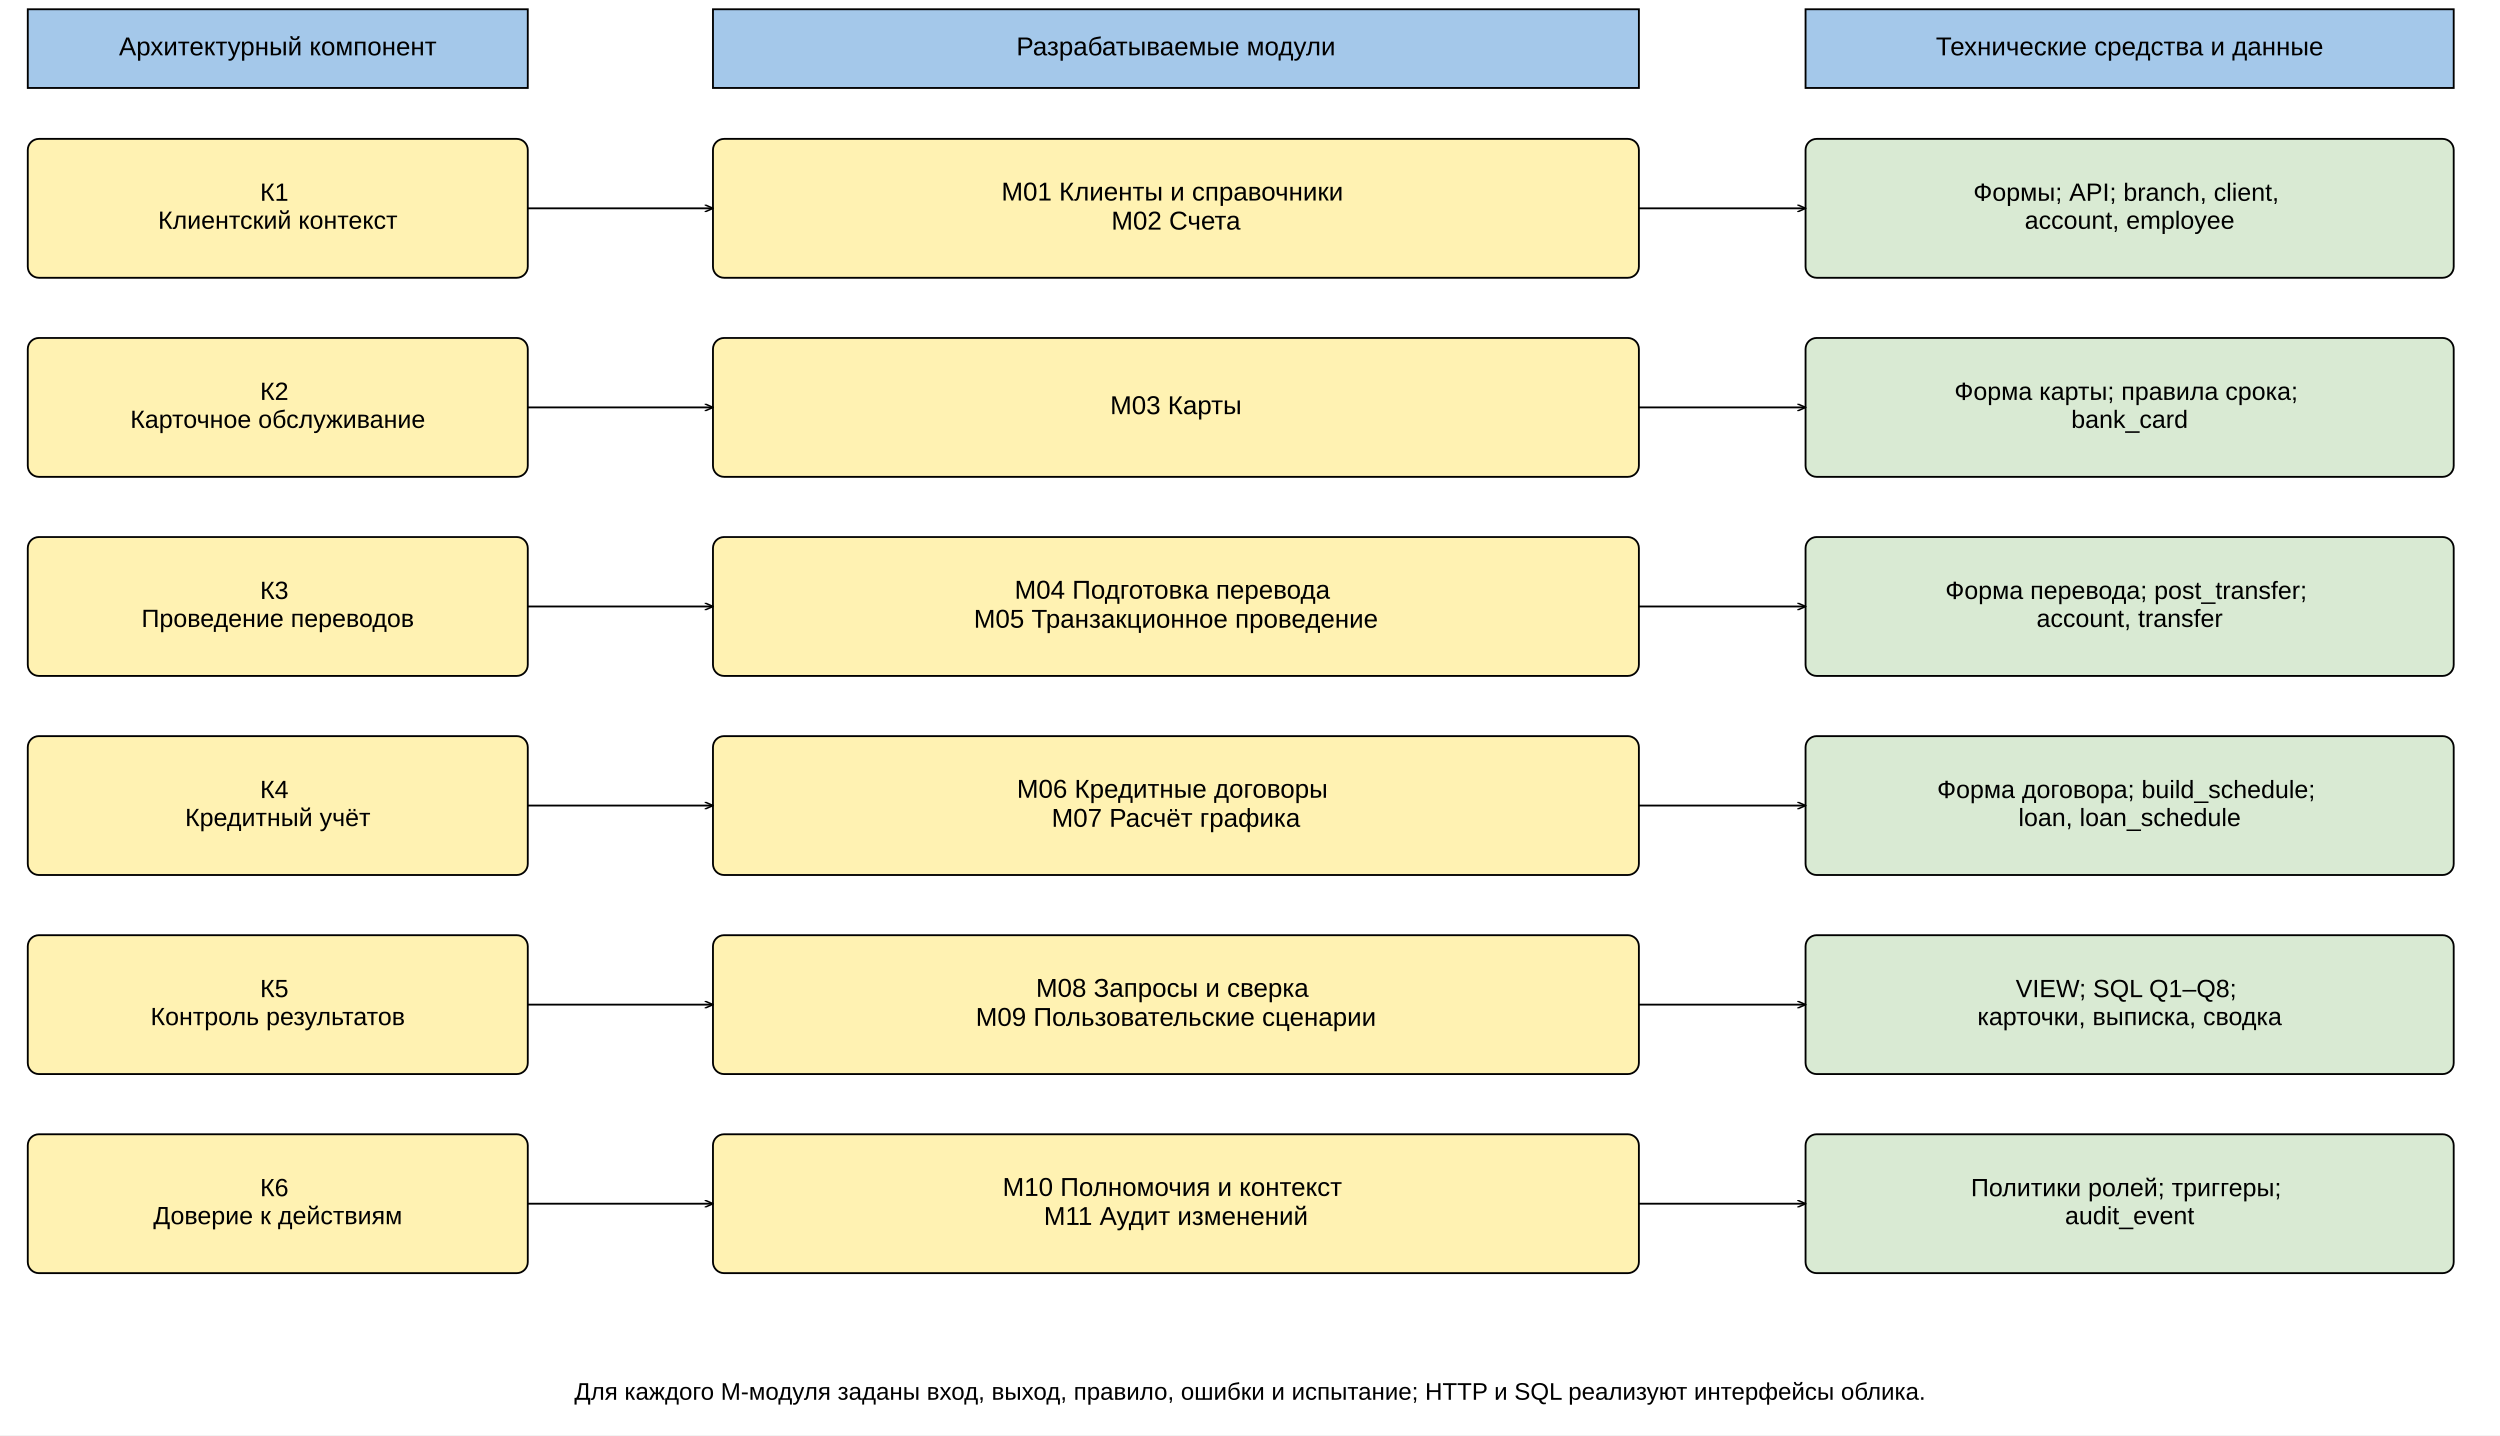
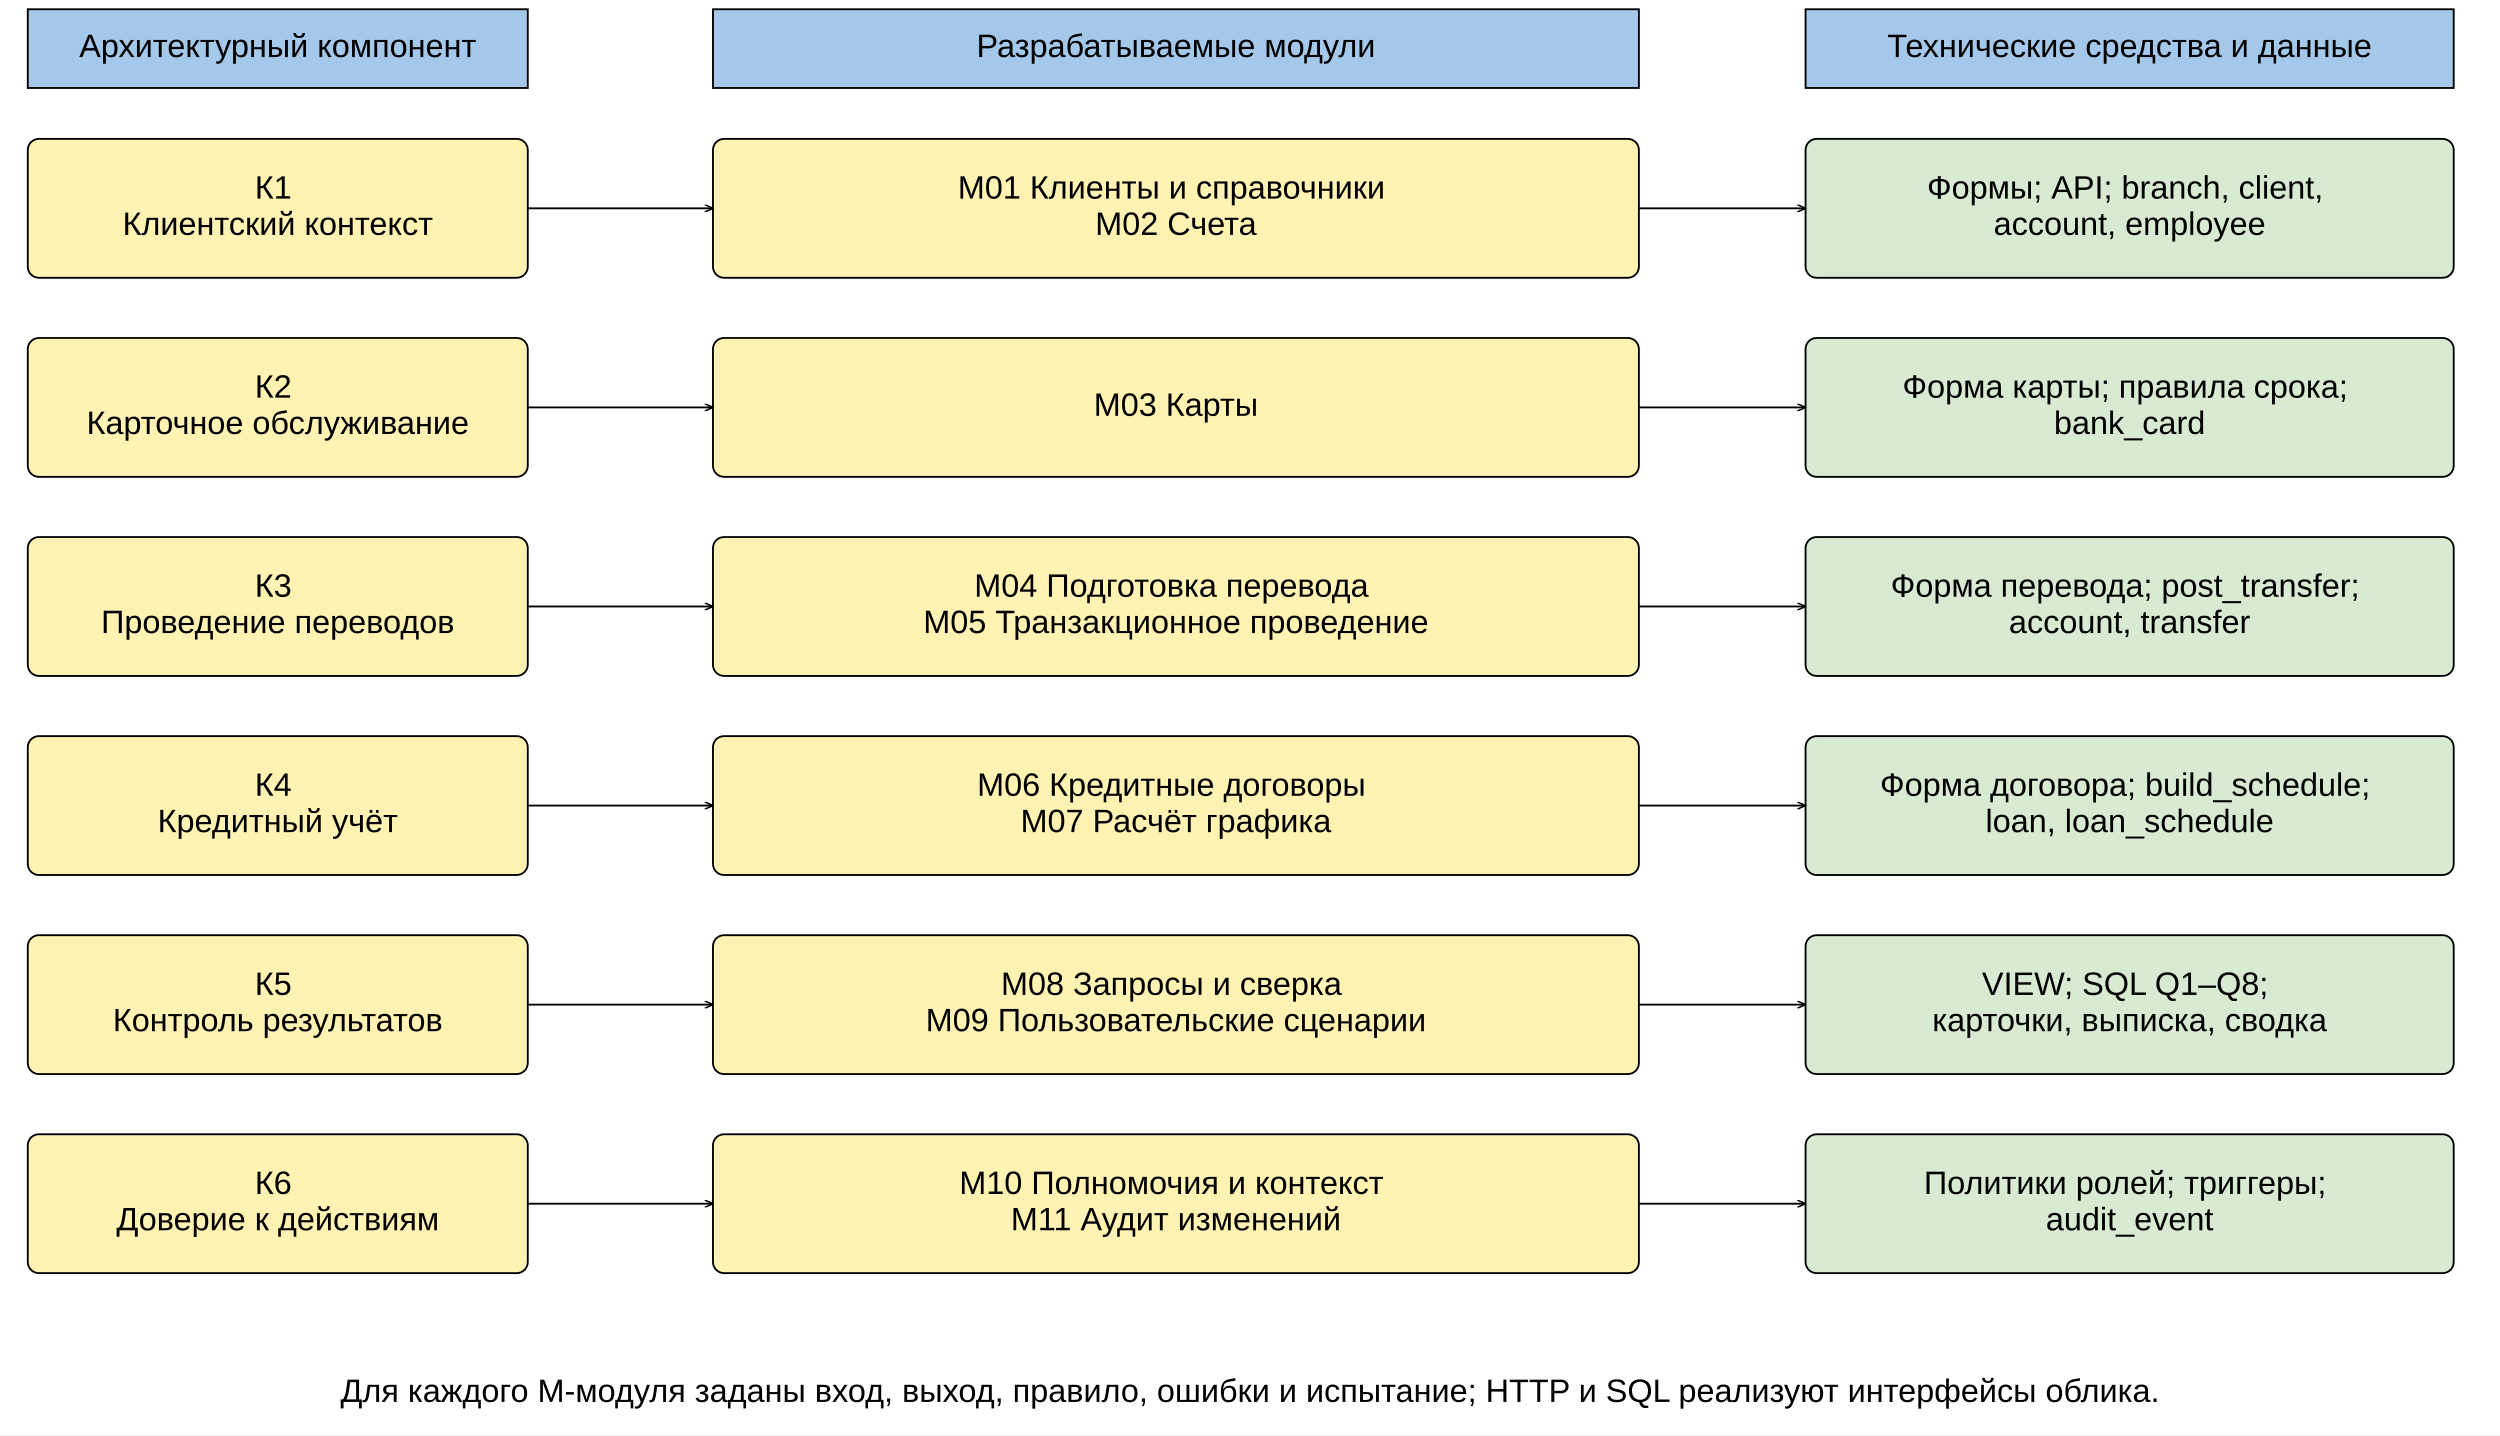
<svg xmlns="http://www.w3.org/2000/svg" width="2700" height="1550" viewBox="0 0 2700 1550">
  <defs>
    <marker id="arrow" markerWidth="10" markerHeight="8" refX="9" refY="4" orient="auto" markerUnits="userSpaceOnUse">
      <path d="M 0 0 L 9 4 L 0 8" fill="none" stroke="black" stroke-width="1.7" />
    </marker>
  </defs>
  <rect width="100%" height="100%" fill="white" />
  <rect x="30" y="10" width="540" height="85" rx="0" fill="#A4C8EA" stroke="black" stroke-width="2" />
-   <text x="300.0" y="59.78" text-anchor="middle" font-family="Arial" font-size="28" fill="black">
+   <text x="300.0" y="61.60" text-anchor="middle" font-family="Arial" font-size="35" fill="black">
    <tspan x="300.0" dy="0">Архитектурный компонент</tspan>
  </text>
  <rect x="770" y="10" width="1000" height="85" rx="0" fill="#A4C8EA" stroke="black" stroke-width="2" />
-   <text x="1270.0" y="59.78" text-anchor="middle" font-family="Arial" font-size="28" fill="black">
+   <text x="1270.0" y="61.60" text-anchor="middle" font-family="Arial" font-size="35" fill="black">
    <tspan x="1270.0" dy="0">Разрабатываемые модули</tspan>
  </text>
  <rect x="1950" y="10" width="700" height="85" rx="0" fill="#A4C8EA" stroke="black" stroke-width="2" />
-   <text x="2300.0" y="59.78" text-anchor="middle" font-family="Arial" font-size="28" fill="black">
+   <text x="2300.0" y="61.60" text-anchor="middle" font-family="Arial" font-size="35" fill="black">
    <tspan x="2300.0" dy="0">Технические средства и данные</tspan>
  </text>
  <rect x="30" y="150" width="540" height="150" rx="12" fill="#FFF2B2" stroke="black" stroke-width="2" />
-   <text x="300.0" y="216.90" text-anchor="middle" font-family="Arial" font-size="27" fill="black">
+   <text x="300.0" y="214.50" text-anchor="middle" font-family="Arial" font-size="35" fill="black">
    <tspan x="300.0" dy="0">К1</tspan>
-     <tspan x="300.0" dy="30.24">Клиентский контекст</tspan>
+     <tspan x="300.0" dy="39.2">Клиентский контекст</tspan>
  </text>
  <rect x="770" y="150" width="1000" height="150" rx="12" fill="#FFF2B2" stroke="black" stroke-width="2" />
-   <text x="1270.0" y="216.60" text-anchor="middle" font-family="Arial" font-size="28" fill="black">
+   <text x="1270.0" y="214.50" text-anchor="middle" font-family="Arial" font-size="35" fill="black">
    <tspan x="1270.0" dy="0">М01 Клиенты и справочники</tspan>
-     <tspan x="1270.0" dy="31.36">М02 Счета</tspan>
+     <tspan x="1270.0" dy="39.2">М02 Счета</tspan>
  </text>
  <rect x="1950" y="150" width="700" height="150" rx="12" fill="#D9EAD3" stroke="black" stroke-width="2" />
-   <text x="2300.0" y="216.90" text-anchor="middle" font-family="Arial" font-size="27" fill="black">
+   <text x="2300.0" y="214.50" text-anchor="middle" font-family="Arial" font-size="35" fill="black">
    <tspan x="2300.0" dy="0">Формы; API; branch, client,</tspan>
-     <tspan x="2300.0" dy="30.24">account, employee</tspan>
+     <tspan x="2300.0" dy="39.2">account, employee</tspan>
  </text>
  <polyline points="570,225 770,225" fill="none" stroke="black" stroke-width="2" marker-end="url(#arrow)" />
  <polyline points="1770,225 1950,225" fill="none" stroke="black" stroke-width="2" marker-end="url(#arrow)" />
  <rect x="30" y="365" width="540" height="150" rx="12" fill="#FFF2B2" stroke="black" stroke-width="2" />
-   <text x="300.0" y="431.90" text-anchor="middle" font-family="Arial" font-size="27" fill="black">
+   <text x="300.0" y="429.50" text-anchor="middle" font-family="Arial" font-size="35" fill="black">
    <tspan x="300.0" dy="0">К2</tspan>
-     <tspan x="300.0" dy="30.24">Карточное обслуживание</tspan>
+     <tspan x="300.0" dy="39.2">Карточное обслуживание</tspan>
  </text>
  <rect x="770" y="365" width="1000" height="150" rx="12" fill="#FFF2B2" stroke="black" stroke-width="2" />
-   <text x="1270.0" y="447.28" text-anchor="middle" font-family="Arial" font-size="28" fill="black">
+   <text x="1270.0" y="449.10" text-anchor="middle" font-family="Arial" font-size="35" fill="black">
    <tspan x="1270.0" dy="0">М03 Карты</tspan>
  </text>
  <rect x="1950" y="365" width="700" height="150" rx="12" fill="#D9EAD3" stroke="black" stroke-width="2" />
-   <text x="2300.0" y="431.90" text-anchor="middle" font-family="Arial" font-size="27" fill="black">
+   <text x="2300.0" y="429.50" text-anchor="middle" font-family="Arial" font-size="35" fill="black">
    <tspan x="2300.0" dy="0">Форма карты; правила срока;</tspan>
-     <tspan x="2300.0" dy="30.24">bank_card</tspan>
+     <tspan x="2300.0" dy="39.2">bank_card</tspan>
  </text>
  <polyline points="570,440 770,440" fill="none" stroke="black" stroke-width="2" marker-end="url(#arrow)" />
  <polyline points="1770,440 1950,440" fill="none" stroke="black" stroke-width="2" marker-end="url(#arrow)" />
  <rect x="30" y="580" width="540" height="150" rx="12" fill="#FFF2B2" stroke="black" stroke-width="2" />
-   <text x="300.0" y="646.90" text-anchor="middle" font-family="Arial" font-size="27" fill="black">
+   <text x="300.0" y="644.50" text-anchor="middle" font-family="Arial" font-size="35" fill="black">
    <tspan x="300.0" dy="0">К3</tspan>
-     <tspan x="300.0" dy="30.24">Проведение переводов</tspan>
+     <tspan x="300.0" dy="39.2">Проведение переводов</tspan>
  </text>
  <rect x="770" y="580" width="1000" height="150" rx="12" fill="#FFF2B2" stroke="black" stroke-width="2" />
-   <text x="1270.0" y="646.60" text-anchor="middle" font-family="Arial" font-size="28" fill="black">
+   <text x="1270.0" y="644.50" text-anchor="middle" font-family="Arial" font-size="35" fill="black">
    <tspan x="1270.0" dy="0">М04 Подготовка перевода</tspan>
-     <tspan x="1270.0" dy="31.36">М05 Транзакционное проведение</tspan>
+     <tspan x="1270.0" dy="39.2">М05 Транзакционное проведение</tspan>
  </text>
  <rect x="1950" y="580" width="700" height="150" rx="12" fill="#D9EAD3" stroke="black" stroke-width="2" />
-   <text x="2300.0" y="646.90" text-anchor="middle" font-family="Arial" font-size="27" fill="black">
+   <text x="2300.0" y="644.50" text-anchor="middle" font-family="Arial" font-size="35" fill="black">
    <tspan x="2300.0" dy="0">Форма перевода; post_transfer;</tspan>
-     <tspan x="2300.0" dy="30.24">account, transfer</tspan>
+     <tspan x="2300.0" dy="39.2">account, transfer</tspan>
  </text>
  <polyline points="570,655 770,655" fill="none" stroke="black" stroke-width="2" marker-end="url(#arrow)" />
  <polyline points="1770,655 1950,655" fill="none" stroke="black" stroke-width="2" marker-end="url(#arrow)" />
  <rect x="30" y="795" width="540" height="150" rx="12" fill="#FFF2B2" stroke="black" stroke-width="2" />
-   <text x="300.0" y="861.90" text-anchor="middle" font-family="Arial" font-size="27" fill="black">
+   <text x="300.0" y="859.50" text-anchor="middle" font-family="Arial" font-size="35" fill="black">
    <tspan x="300.0" dy="0">К4</tspan>
-     <tspan x="300.0" dy="30.24">Кредитный учёт</tspan>
+     <tspan x="300.0" dy="39.2">Кредитный учёт</tspan>
  </text>
  <rect x="770" y="795" width="1000" height="150" rx="12" fill="#FFF2B2" stroke="black" stroke-width="2" />
-   <text x="1270.0" y="861.60" text-anchor="middle" font-family="Arial" font-size="28" fill="black">
+   <text x="1270.0" y="859.50" text-anchor="middle" font-family="Arial" font-size="35" fill="black">
    <tspan x="1270.0" dy="0">М06 Кредитные договоры</tspan>
-     <tspan x="1270.0" dy="31.36">М07 Расчёт графика</tspan>
+     <tspan x="1270.0" dy="39.2">М07 Расчёт графика</tspan>
  </text>
  <rect x="1950" y="795" width="700" height="150" rx="12" fill="#D9EAD3" stroke="black" stroke-width="2" />
-   <text x="2300.0" y="861.90" text-anchor="middle" font-family="Arial" font-size="27" fill="black">
+   <text x="2300.0" y="859.50" text-anchor="middle" font-family="Arial" font-size="35" fill="black">
    <tspan x="2300.0" dy="0">Форма договора; build_schedule;</tspan>
-     <tspan x="2300.0" dy="30.24">loan, loan_schedule</tspan>
+     <tspan x="2300.0" dy="39.2">loan, loan_schedule</tspan>
  </text>
  <polyline points="570,870 770,870" fill="none" stroke="black" stroke-width="2" marker-end="url(#arrow)" />
  <polyline points="1770,870 1950,870" fill="none" stroke="black" stroke-width="2" marker-end="url(#arrow)" />
  <rect x="30" y="1010" width="540" height="150" rx="12" fill="#FFF2B2" stroke="black" stroke-width="2" />
-   <text x="300.0" y="1076.90" text-anchor="middle" font-family="Arial" font-size="27" fill="black">
+   <text x="300.0" y="1074.50" text-anchor="middle" font-family="Arial" font-size="35" fill="black">
    <tspan x="300.0" dy="0">К5</tspan>
-     <tspan x="300.0" dy="30.24">Контроль результатов</tspan>
+     <tspan x="300.0" dy="39.2">Контроль результатов</tspan>
  </text>
  <rect x="770" y="1010" width="1000" height="150" rx="12" fill="#FFF2B2" stroke="black" stroke-width="2" />
-   <text x="1270.0" y="1076.60" text-anchor="middle" font-family="Arial" font-size="28" fill="black">
+   <text x="1270.0" y="1074.50" text-anchor="middle" font-family="Arial" font-size="35" fill="black">
    <tspan x="1270.0" dy="0">М08 Запросы и сверка</tspan>
-     <tspan x="1270.0" dy="31.36">М09 Пользовательские сценарии</tspan>
+     <tspan x="1270.0" dy="39.2">М09 Пользовательские сценарии</tspan>
  </text>
  <rect x="1950" y="1010" width="700" height="150" rx="12" fill="#D9EAD3" stroke="black" stroke-width="2" />
-   <text x="2300.0" y="1076.90" text-anchor="middle" font-family="Arial" font-size="27" fill="black">
+   <text x="2300.0" y="1074.50" text-anchor="middle" font-family="Arial" font-size="35" fill="black">
    <tspan x="2300.0" dy="0">VIEW; SQL Q1–Q8;</tspan>
-     <tspan x="2300.0" dy="30.24">карточки, выписка, сводка</tspan>
+     <tspan x="2300.0" dy="39.2">карточки, выписка, сводка</tspan>
  </text>
  <polyline points="570,1085 770,1085" fill="none" stroke="black" stroke-width="2" marker-end="url(#arrow)" />
  <polyline points="1770,1085 1950,1085" fill="none" stroke="black" stroke-width="2" marker-end="url(#arrow)" />
  <rect x="30" y="1225" width="540" height="150" rx="12" fill="#FFF2B2" stroke="black" stroke-width="2" />
-   <text x="300.0" y="1291.90" text-anchor="middle" font-family="Arial" font-size="27" fill="black">
+   <text x="300.0" y="1289.50" text-anchor="middle" font-family="Arial" font-size="35" fill="black">
    <tspan x="300.0" dy="0">К6</tspan>
-     <tspan x="300.0" dy="30.24">Доверие к действиям</tspan>
+     <tspan x="300.0" dy="39.2">Доверие к действиям</tspan>
  </text>
  <rect x="770" y="1225" width="1000" height="150" rx="12" fill="#FFF2B2" stroke="black" stroke-width="2" />
-   <text x="1270.0" y="1291.60" text-anchor="middle" font-family="Arial" font-size="28" fill="black">
+   <text x="1270.0" y="1289.50" text-anchor="middle" font-family="Arial" font-size="35" fill="black">
    <tspan x="1270.0" dy="0">М10 Полномочия и контекст</tspan>
-     <tspan x="1270.0" dy="31.36">М11 Аудит изменений</tspan>
+     <tspan x="1270.0" dy="39.2">М11 Аудит изменений</tspan>
  </text>
  <rect x="1950" y="1225" width="700" height="150" rx="12" fill="#D9EAD3" stroke="black" stroke-width="2" />
-   <text x="2300.0" y="1291.90" text-anchor="middle" font-family="Arial" font-size="27" fill="black">
+   <text x="2300.0" y="1289.50" text-anchor="middle" font-family="Arial" font-size="35" fill="black">
    <tspan x="2300.0" dy="0">Политики ролей; триггеры;</tspan>
-     <tspan x="2300.0" dy="30.24">audit_event</tspan>
+     <tspan x="2300.0" dy="39.2">audit_event</tspan>
  </text>
  <polyline points="570,1300 770,1300" fill="none" stroke="black" stroke-width="2" marker-end="url(#arrow)" />
  <polyline points="1770,1300 1950,1300" fill="none" stroke="black" stroke-width="2" marker-end="url(#arrow)" />
-   <text x="1350" y="1511.76" text-anchor="middle" font-family="Arial" font-size="26" fill="black">
+   <text x="1350" y="1514.10" text-anchor="middle" font-family="Arial" font-size="35" fill="black">
    <tspan x="1350" dy="0">Для каждого М-модуля заданы вход, выход, правило, ошибки и испытание; HTTP и SQL реализуют интерфейсы облика.</tspan>
  </text>
</svg>
